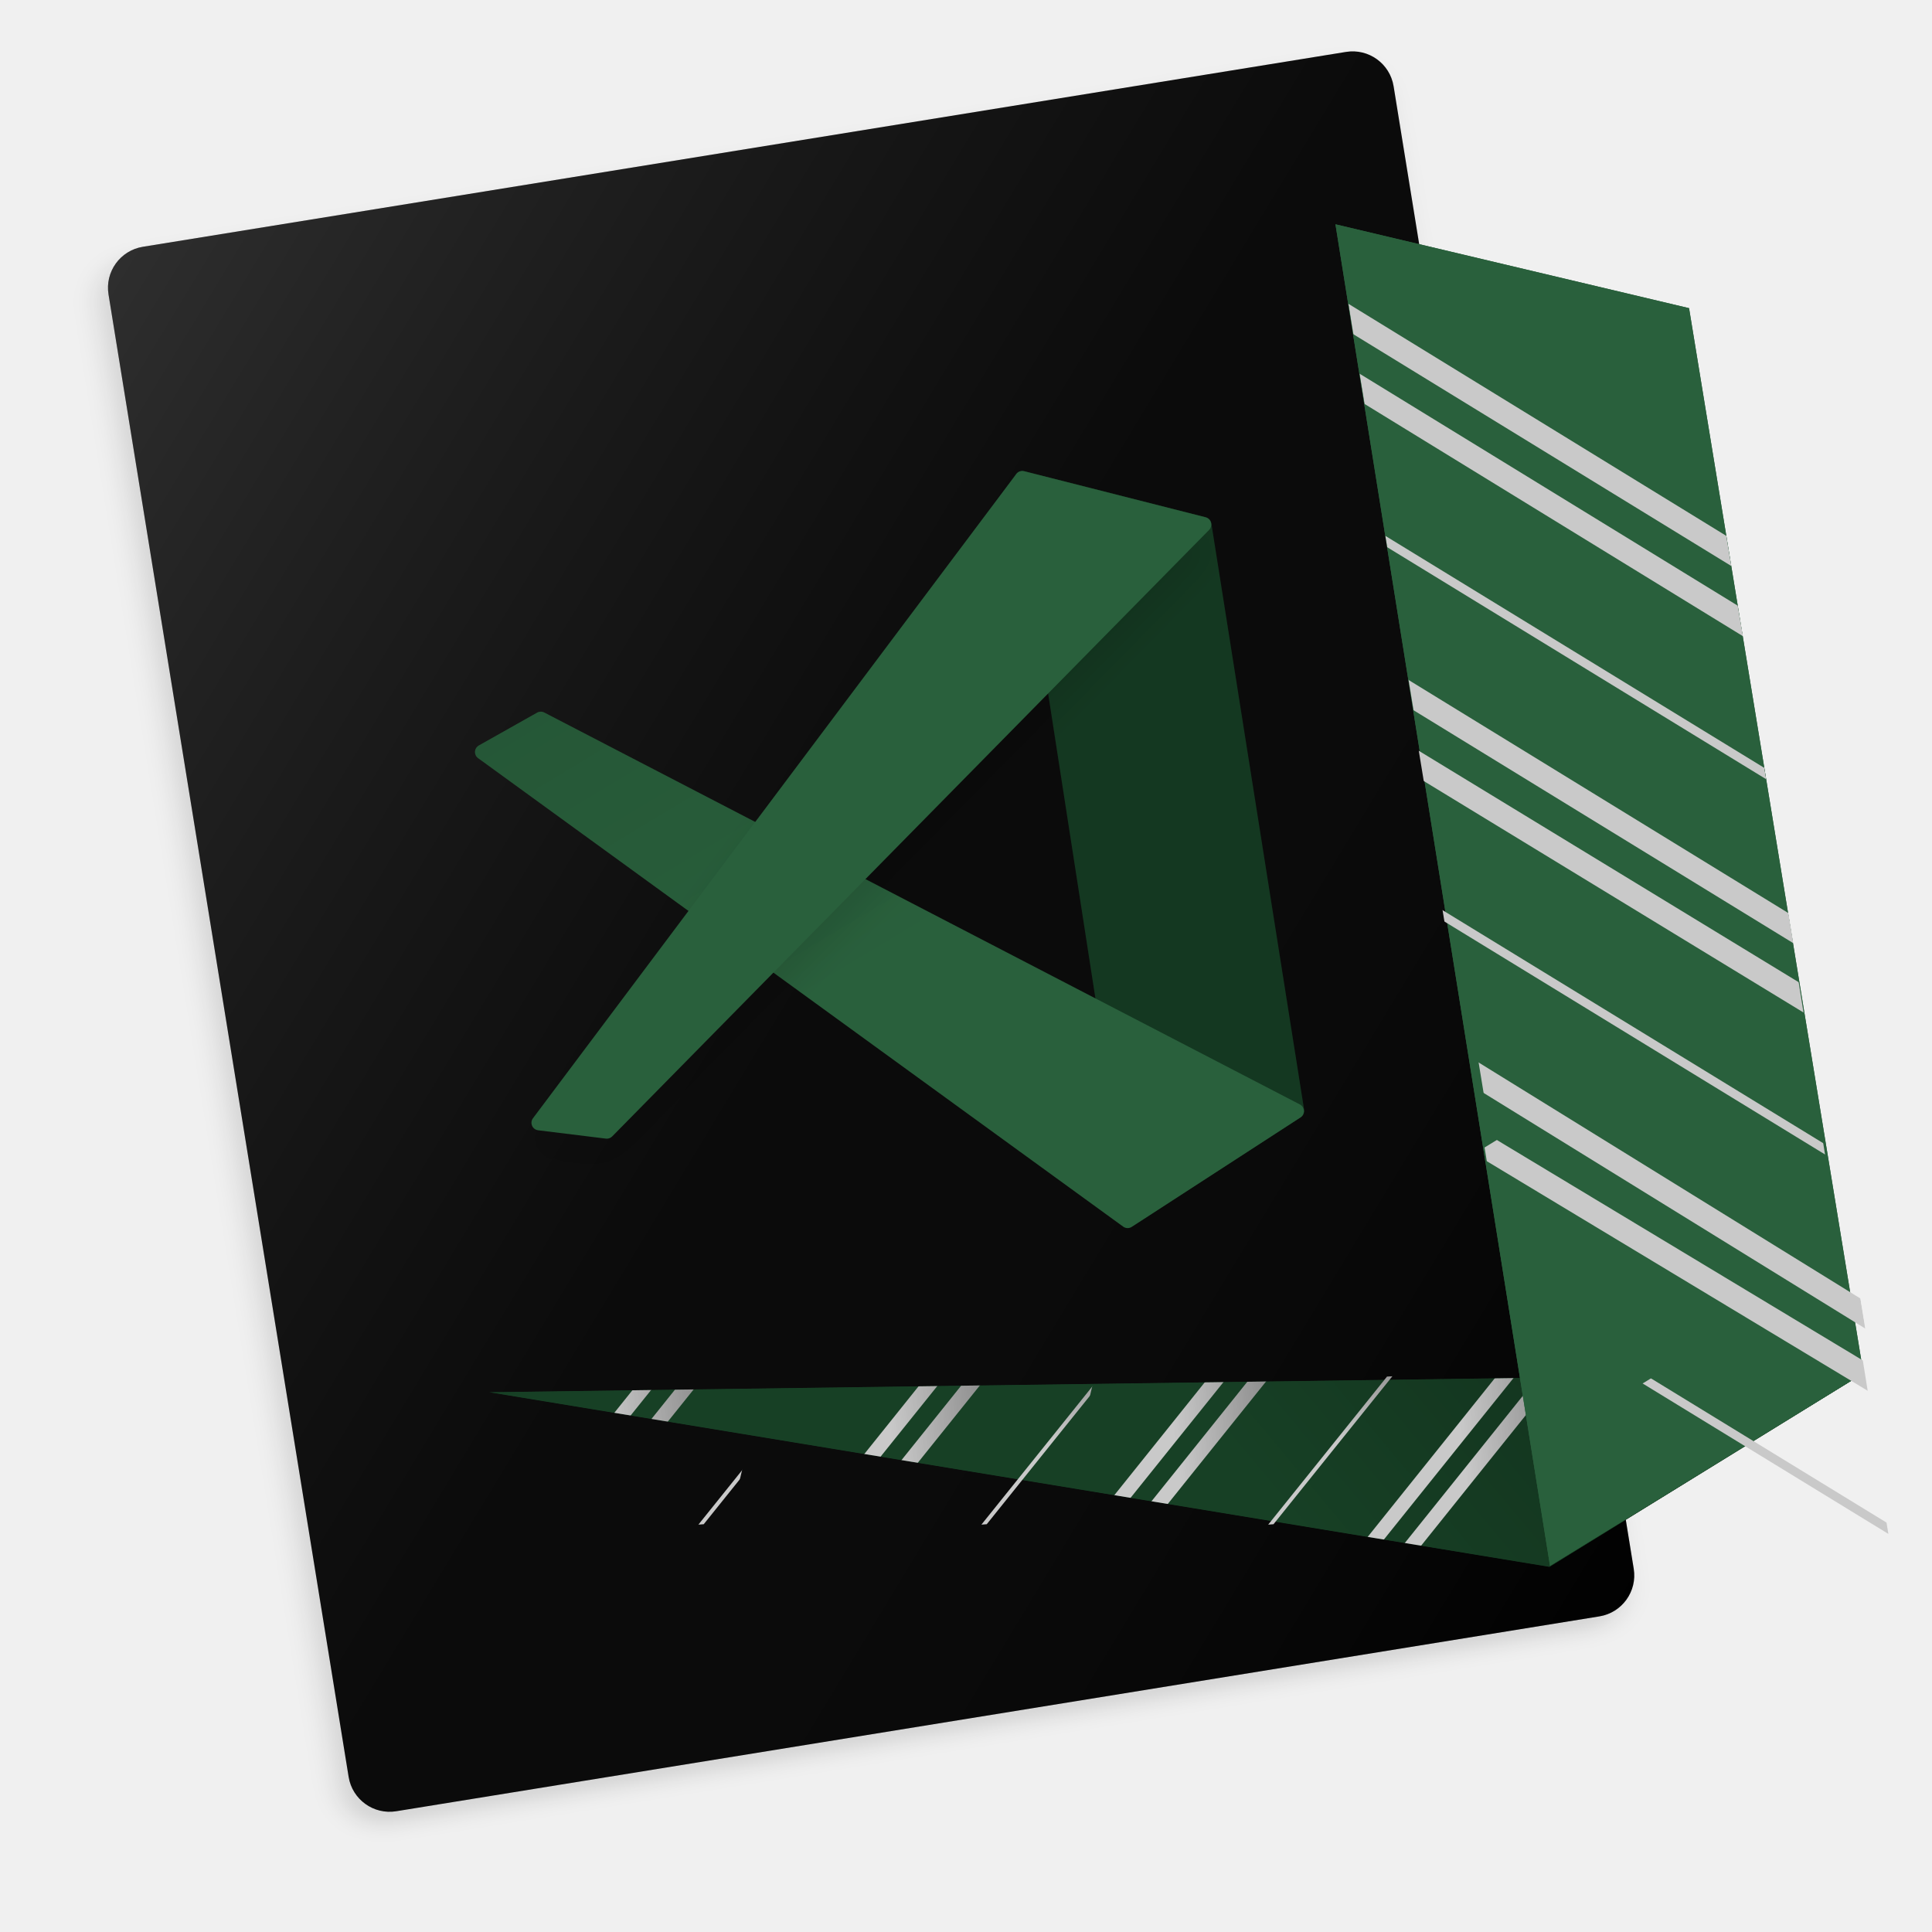
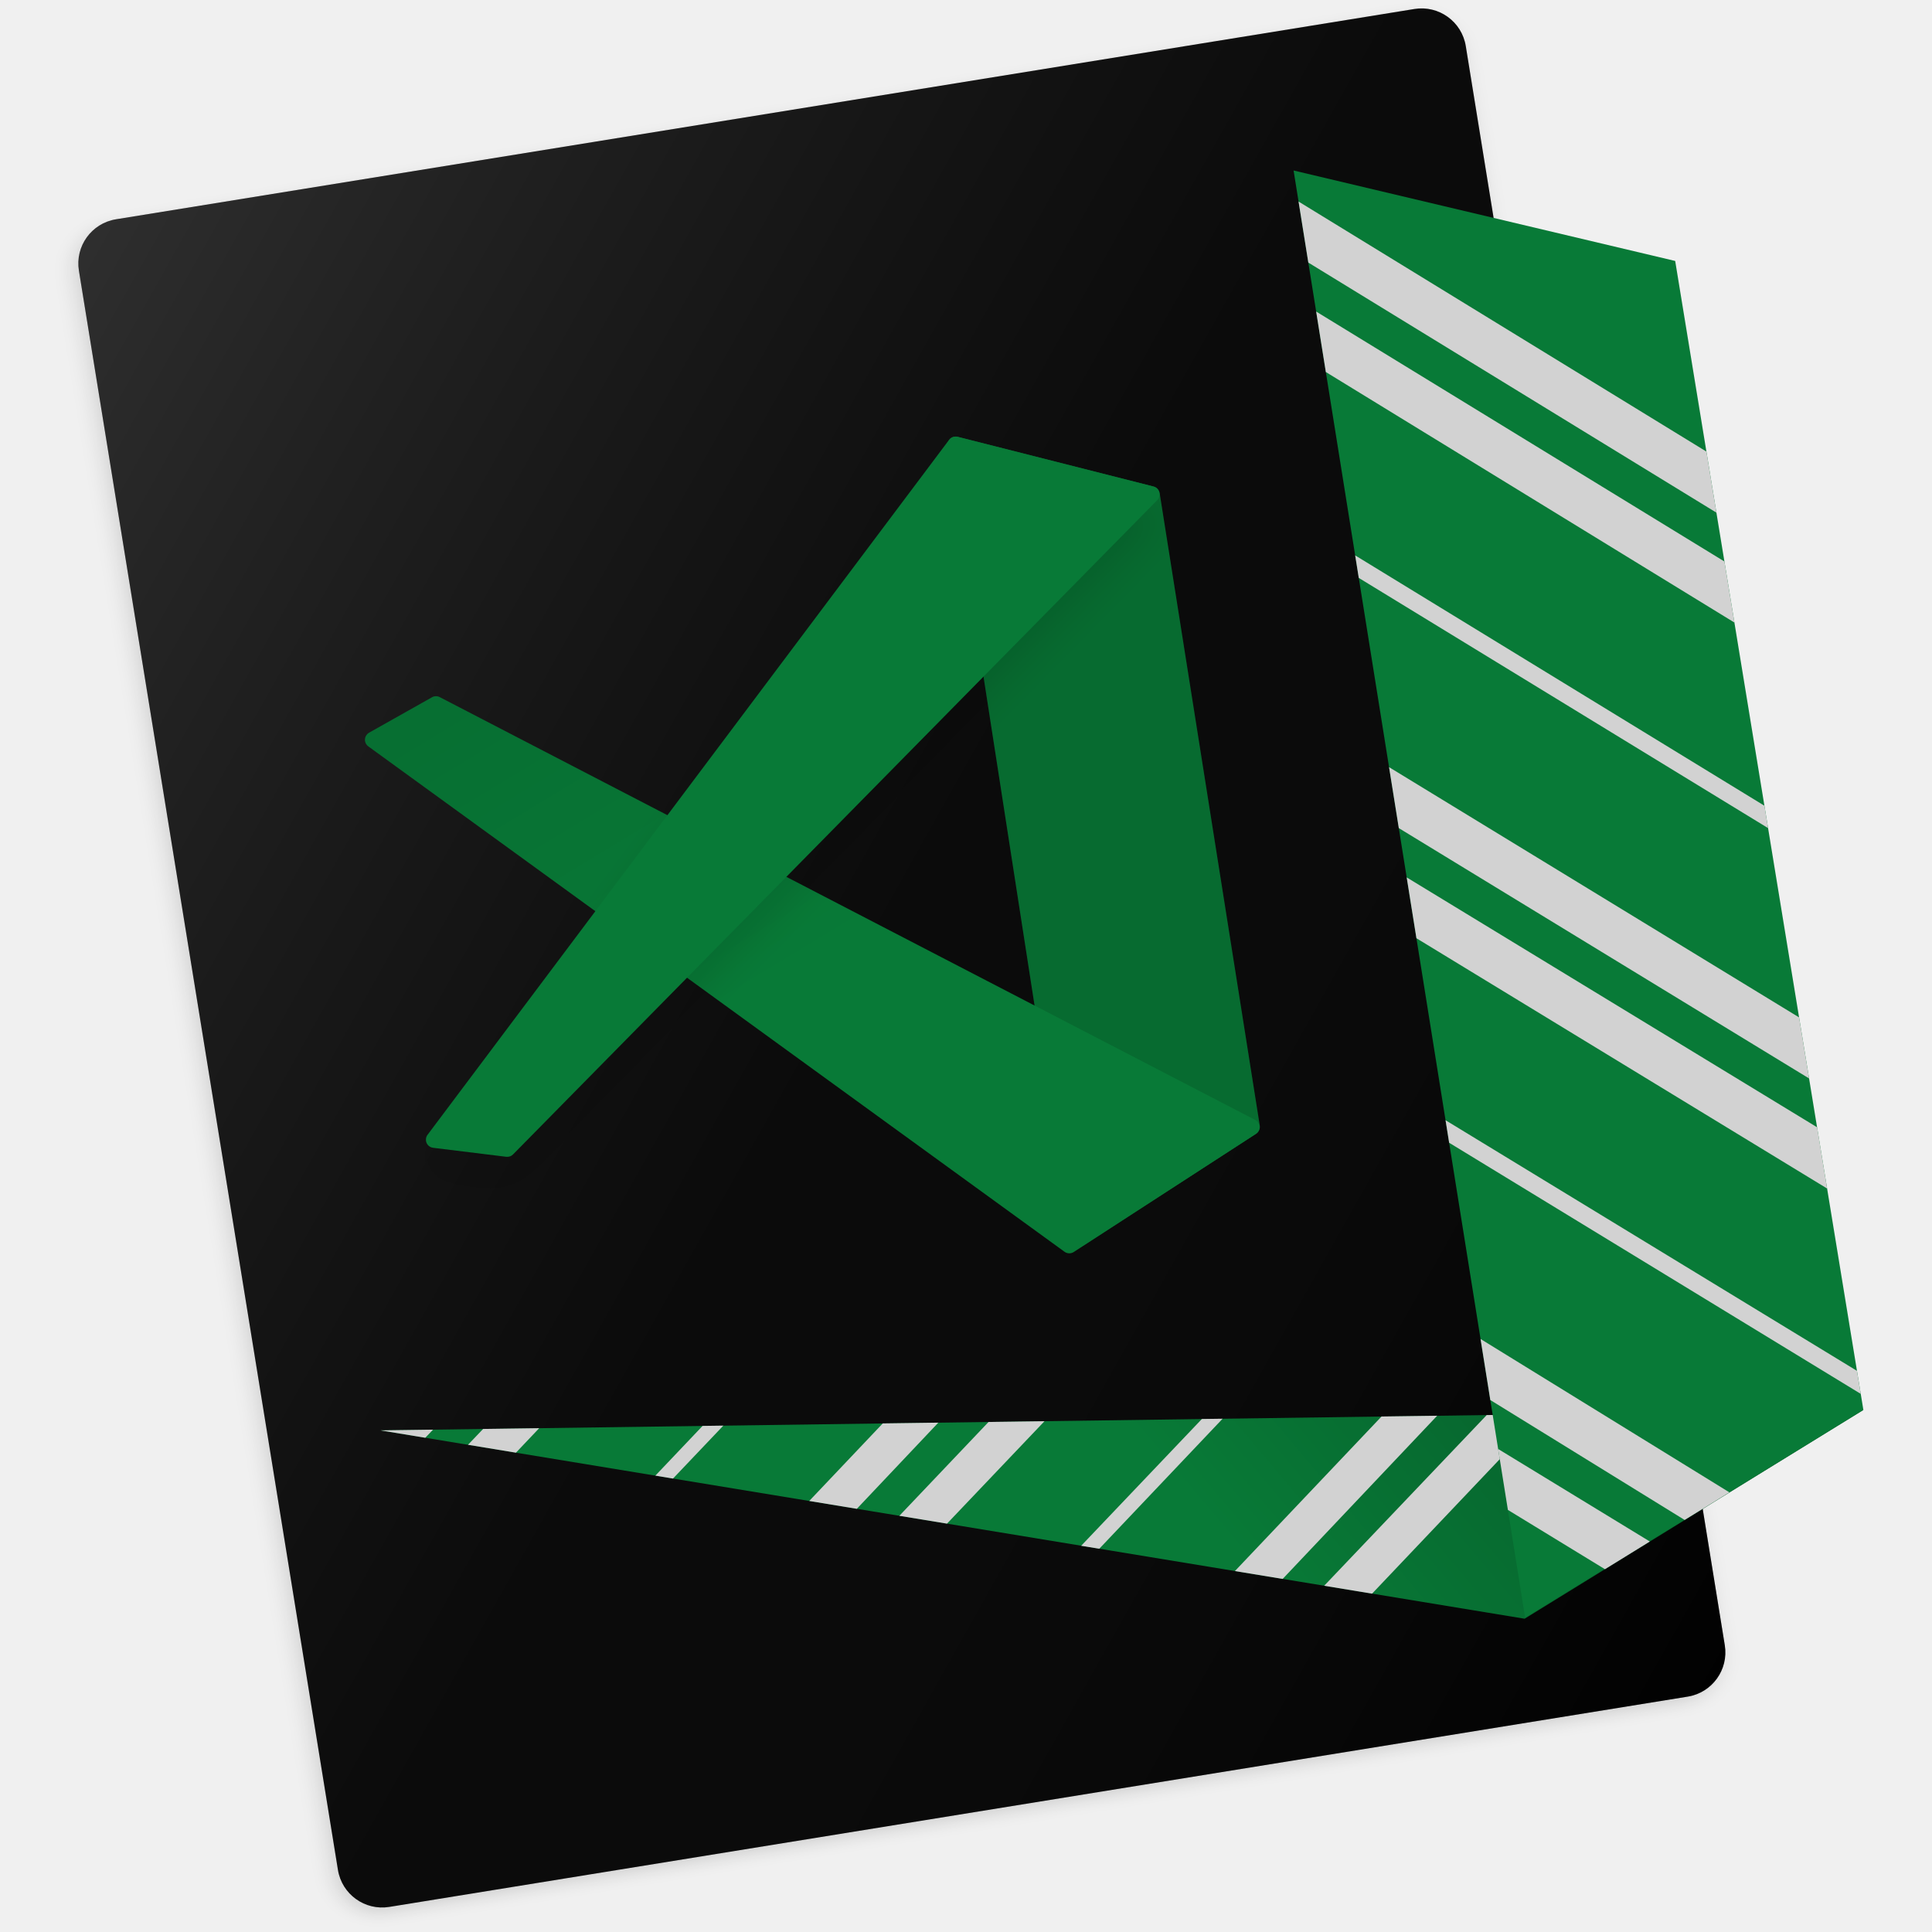
<svg xmlns="http://www.w3.org/2000/svg" xmlns:xlink="http://www.w3.org/1999/xlink" width="1024px" height="1024px" viewBox="0 0 1024 1024" version="1.1">
  <defs>
    <linearGradient x1="0%" y1="0%" x2="100%" y2="100%" id="linearGradient-1">
      <stop stop-color="#FFFFFF" stop-opacity="0.18" offset="0%" />
      <stop stop-color="#808080" stop-opacity="0.08" offset="48.762%" />
      <stop stop-color="#000000" stop-opacity="0.183" offset="100%" />
    </linearGradient>
-     <rect id="path-2" x="116.712" y="73.756" width="690" height="840" rx="22" />
-     <filter x="-3.9%" y="-1.8%" width="106.1%" height="105.0%" filterUnits="objectBoundingBox" id="filter-3">
-       <feOffset dx="-6" dy="6" in="SourceAlpha" result="shadowOffsetOuter1" />
-       <feGaussianBlur stdDeviation="6" in="shadowOffsetOuter1" result="shadowBlurOuter1" />
+     <rect id="path-2" x="67.679" y="54.672" width="744.646" height="906.129" rx="23.732" />
+     <filter x="-2.4%" y="-1.3%" width="104.0%" height="103.3%" filterUnits="objectBoundingBox" id="filter-3">
+       <feOffset dx="-3" dy="3" in="SourceAlpha" result="shadowOffsetOuter1" />
+       <feGaussianBlur stdDeviation="4.5" in="shadowOffsetOuter1" result="shadowBlurOuter1" />
      <feColorMatrix values="0 0 0 0 0   0 0 0 0 0   0 0 0 0 0  0 0 0 0.12 0" type="matrix" in="shadowBlurOuter1" />
    </filter>
    <linearGradient x1="100%" y1="0%" x2="50%" y2="5.905%" id="linearGradient-4">
      <stop stop-color="#000000" stop-opacity="0.3" offset="0%" />
      <stop stop-color="#000000" stop-opacity="0" offset="100%" />
    </linearGradient>
-     <polygon id="path-5" points="0.369 10.918 562.277 103.453 728.705 0.844" />
-     <polygon id="path-7" points="0.369 10.918 562.277 103.453 728.705 0.844" />
-     <polygon id="path-8" points="462.299 119.847 554.599 4.77 564.37 4.74 472.221 119.695" />
-     <polygon id="path-9" points="307.285 95.839 399.439 -19.153 409.193 -19.07 317.065 95.743" />
-     <polygon id="path-10" points="310.299 119.847 402.599 4.77 412.37 4.74 320.221 119.695" />
-     <polygon id="path-11" points="252.552 11.687 335.191 69.045 335.583 71.843 252.956 14.486" />
-     <polygon id="path-12" points="157.285 95.839 249.439 -19.153 259.193 -19.07 167.065 95.743" />
-     <polygon id="path-13" points="160.299 119.847 252.599 4.77 262.37 4.74 170.221 119.695" />
-     <polygon id="path-14" points="102.552 11.687 185.191 69.045 185.583 71.843 102.956 14.486" />
-     <polygon id="path-15" points="7.285 95.839 99.439 -19.153 109.193 -19.07 17.065 95.743" />
-     <polygon id="path-16" points="10.299 119.847 102.599 4.77 112.37 4.74 20.221 119.695" />
-     <polygon id="path-17" points="-47.448 11.687 35.191 69.045 35.583 71.843 -47.044 14.486" />
-     <polygon id="path-18" points="459.285 95.839 551.439 -19.153 561.193 -19.07 469.065 95.743" />
-     <polygon id="path-19" points="404.552 11.687 487.191 69.045 487.583 71.843 404.956 14.486" />
-     <polygon id="path-20" points="0.82 0.889 188.232 45.332 280.65 609.856 114.531 711.908" />
-     <path d="M537.951,254.221 L598.468,644.286 L598.468,644.286 C598.807,646.469 600.851,647.964 603.034,647.626 C603.59,647.539 604.122,647.337 604.594,647.031 L689.429,592.14 L689.429,592.14 C690.757,591.281 691.454,589.719 691.207,588.157 L642.037,277.396 L642.037,277.396 C641.787,275.817 640.62,274.538 639.07,274.144 L542.888,249.731 L542.888,249.731 C540.747,249.187 538.57,250.482 538.027,252.624 C537.894,253.146 537.868,253.689 537.951,254.221 Z" id="path-22" />
-     <linearGradient x1="5.234%" y1="3.683%" x2="50%" y2="50%" id="linearGradient-23">
+     <polygon id="path-5" points="163.663 758.132 770.073 857.952 949.682 747.264" />
+     <path d="M464.308,236.356 L529.619,657.131 L529.619,657.131 C529.984,659.486 532.189,661.098 534.544,660.733 C535.144,660.64 535.716,660.421 536.226,660.092 L627.783,600.877 L627.783,600.877 C629.216,599.95 629.968,598.266 629.701,596.58 L576.638,261.356 L576.638,261.356 C576.368,259.652 575.109,258.272 573.437,257.848 L469.633,231.511 L469.633,231.511 C467.323,230.925 464.976,232.323 464.39,234.633 C464.247,235.196 464.219,235.782 464.308,236.356 Z" id="path-6" />
+     <linearGradient x1="5.234%" y1="3.683%" x2="50%" y2="50%" id="linearGradient-7">
      <stop stop-color="#000000" stop-opacity="0.09" offset="0%" />
      <stop stop-color="#000000" stop-opacity="0" offset="100%" />
    </linearGradient>
-     <path d="M689.273,592.268 L599.846,650.276 L599.846,650.276 C598.457,651.176 596.657,651.129 595.318,650.156 L253.393,401.835 L253.393,401.835 C251.605,400.536 251.209,398.035 252.507,396.247 C252.845,395.782 253.279,395.395 253.78,395.113 L284.672,377.712 L284.672,377.712 C285.848,377.05 287.279,377.025 288.477,377.646 L688.938,585.361 L688.938,585.361 C690.899,586.379 691.664,588.793 690.647,590.754 C690.328,591.369 689.854,591.891 689.273,592.268 Z" id="path-24" />
-     <path d="M640.848,280.869 L324.477,602.327 L324.477,602.327 C323.605,603.213 322.371,603.643 321.137,603.492 L285.191,599.067 L285.191,599.067 C282.998,598.797 281.439,596.801 281.709,594.608 C281.795,593.914 282.06,593.255 282.479,592.696 L538.615,251.241 L538.615,251.241 C539.584,249.95 541.235,249.367 542.8,249.765 L638.981,274.187 L638.981,274.187 C641.123,274.73 642.418,276.907 641.874,279.048 C641.699,279.735 641.345,280.364 640.848,280.869 Z" id="path-25" />
-     <filter x="-9.2%" y="-5.9%" width="118.3%" height="118.7%" filterUnits="objectBoundingBox" id="filter-26">
-       <feOffset dx="0" dy="12" in="SourceAlpha" result="shadowOffsetOuter1" />
-       <feGaussianBlur stdDeviation="9" in="shadowOffsetOuter1" result="shadowBlurOuter1" />
+     <path d="M627.614,601.016 L531.103,663.591 L531.103,663.591 C529.606,664.562 527.665,664.511 526.221,663.462 L157.215,395.591 L157.215,395.591 C155.286,394.191 154.858,391.493 156.258,389.564 C156.622,389.062 157.091,388.644 157.633,388.339 L190.972,369.568 L190.972,369.568 C192.24,368.854 193.783,368.827 195.075,369.497 L627.252,593.565 L627.252,593.565 C629.368,594.662 630.194,597.266 629.097,599.382 C628.753,600.046 628.241,600.609 627.614,601.016 Z" id="path-8" />
+     <path d="M575.354,265.103 L233.926,611.867 L233.926,611.867 C232.986,612.823 231.655,613.286 230.325,613.123 L191.529,608.349 L191.529,608.349 C189.164,608.058 187.482,605.905 187.773,603.54 C187.865,602.791 188.152,602.08 188.605,601.477 L465.026,233.14 L465.026,233.14 C466.071,231.748 467.851,231.12 469.539,231.548 L573.34,257.893 L573.34,257.893 C575.65,258.48 577.047,260.827 576.461,263.137 C576.273,263.879 575.891,264.557 575.354,265.103 Z" id="path-9" />
+     <filter x="-9.0%" y="-5.8%" width="118.0%" height="118.3%" filterUnits="objectBoundingBox" id="filter-10">
+       <feOffset dx="0" dy="13" in="SourceAlpha" result="shadowOffsetOuter1" />
+       <feGaussianBlur stdDeviation="9.5" in="shadowOffsetOuter1" result="shadowBlurOuter1" />
      <feColorMatrix values="0 0 0 0 0   0 0 0 0 0   0 0 0 0 0  0 0 0 0.1 0" type="matrix" in="shadowBlurOuter1" />
    </filter>
  </defs>
  <g id="Page-1" stroke="none" stroke-width="1" fill="none" fill-rule="evenodd">
    <g id="slytherin">
-       <g id="Rectangle" transform="translate(461.7121, 493.7562) rotate(-9.2) translate(-461.7121, -493.7562) ">
-         <use fill="black" fill-opacity="1" filter="url(#filter-3)" xlink:href="#path-2" />
-         <use fill="#010101" fill-rule="evenodd" xlink:href="#path-2" />
-         <use fill="url(#linearGradient-1)" fill-rule="evenodd" xlink:href="#path-2" />
-       </g>
-       <g id="bottom" transform="translate(259, 727)">
-         <mask id="mask-6" fill="white">
-           <use xlink:href="#path-5" />
-         </mask>
-         <g id="Mask">
-           <use fill="#174025" xlink:href="#path-5" />
+       <g id="icon" transform="translate(38, 0)">
+         <g id="Rectangle" transform="translate(440.0019, 507.7366) rotate(-9.2) translate(-440.0019, -507.7366) ">
+           <use fill="black" fill-opacity="1" filter="url(#filter-3)" xlink:href="#path-2" />
+           <use fill="#010101" fill-rule="evenodd" xlink:href="#path-2" />
+           <use fill="url(#linearGradient-1)" fill-rule="evenodd" xlink:href="#path-2" />
+         </g>
+         <g id="Path-6">
+           <use fill="#087A37" xlink:href="#path-5" />
          <use fill="url(#linearGradient-4)" xlink:href="#path-5" />
        </g>
-         <g id="Mask-Copy" mask="url(#mask-6)">
-           <use fill="#174025" xlink:href="#path-7" />
-           <use fill="url(#linearGradient-4)" xlink:href="#path-7" />
+         <polygon id="top-line-copy" fill="#D2D2D2" transform="translate(721.568, 795.6) rotate(97) translate(-721.568, -795.6) " points="668.923 743.772 774.213 821.723 773.152 847.428 672.853 772.945" />
+         <polygon id="top-line-copy-2" fill="#D2D2D2" transform="translate(670.0656, 792.0535) rotate(97) translate(-670.0656, -792.0535) " points="622.149 743.867 717.982 814.611 716.931 840.24 626.147 773.087" />
+         <polygon id="top-line-copy-3" fill="#D2D2D2" transform="translate(572.4971, 785.8171) rotate(97) translate(-572.4971, -785.8171) " points="534.311 752.716 610.683 809.196 610.294 818.918 535.8 763.607" />
+         <polygon id="top-line-copy" fill="#D2D2D2" transform="translate(477.0823, 778.8504) rotate(97) translate(-477.0823, -778.8504) " points="446.983 743.724 507.182 788.403 506.133 813.977 451.002 773.11" />
+         <polygon id="top-line-copy-4" fill="#D2D2D2" transform="translate(228.8498, 761.8907) rotate(97) translate(-228.8498, -761.8907) " points="221.655 743.7 236.045 754.345 234.986 780.081 225.685 773.147" />
+         <polygon id="top-line-copy-2" fill="#D2D2D2" transform="translate(425.0573, 775.3102) rotate(97) translate(-425.0573, -775.3102) " points="399.758 743.88 450.356 781.189 449.301 806.74 403.755 773.061" />
+         <polygon id="top-line-copy-5" fill="#D2D2D2" transform="translate(177.5453, 758.4322) rotate(97) translate(-177.5453, -758.4322) " points="175.16 744.648 179.931 748.197 178.938 772.217" />
+         <polygon id="top-line-copy-3" fill="#D2D2D2" transform="translate(327.3467, 769.062) rotate(97) translate(-327.3467, -769.062) " points="311.8 752.798 342.894 775.857 342.495 785.326 313.291 763.703" />
+         <g id="Path-2">
+           <use fill="#087A37" xlink:href="#path-6" />
+           <use fill="#E0E0E0" style="mix-blend-mode: multiply;" xlink:href="#path-6" />
        </g>
-         <g id="Path-8-Copy-10" mask="url(#mask-6)">
-           <use fill="#C9C9C9" xlink:href="#path-8" />
-           <use fill="url(#linearGradient-4)" xlink:href="#path-8" />
+         <g id="Path-4">
+           <use fill="#087A37" xlink:href="#path-8" />
+           <use fill="url(#linearGradient-7)" xlink:href="#path-8" />
        </g>
-         <g id="Path-8-Copy-14" mask="url(#mask-6)">
-           <use fill="#C9C9C9" xlink:href="#path-9" />
-           <use fill="url(#linearGradient-4)" xlink:href="#path-9" />
+         <g id="Path-3">
+           <use fill="black" fill-opacity="1" filter="url(#filter-10)" xlink:href="#path-9" />
+           <use fill="#087A37" fill-rule="evenodd" xlink:href="#path-9" />
        </g>
-         <g id="Path-8-Copy-13" mask="url(#mask-6)">
-           <use fill="#C9C9C9" xlink:href="#path-10" />
-           <use fill="url(#linearGradient-4)" xlink:href="#path-10" />
-         </g>
-         <g id="Path-8-Copy-12" mask="url(#mask-6)" transform="translate(294.0679, 41.7653) scale(-1, -1) rotate(-266) translate(-294.0679, -41.7653) ">
-           <use fill="#C9C9C9" xlink:href="#path-11" />
-           <use fill="url(#linearGradient-4)" xlink:href="#path-11" />
-         </g>
-         <g id="Path-8-Copy-17" mask="url(#mask-6)">
-           <use fill="#C9C9C9" xlink:href="#path-12" />
-           <use fill="url(#linearGradient-4)" xlink:href="#path-12" />
-         </g>
-         <g id="Path-8-Copy-16" mask="url(#mask-6)">
-           <use fill="#C9C9C9" xlink:href="#path-13" />
-           <use fill="url(#linearGradient-4)" xlink:href="#path-13" />
-         </g>
-         <g id="Path-8-Copy-15" mask="url(#mask-6)" transform="translate(144.0679, 41.7653) scale(-1, -1) rotate(-266) translate(-144.0679, -41.7653) ">
-           <use fill="#C9C9C9" xlink:href="#path-14" />
-           <use fill="url(#linearGradient-4)" xlink:href="#path-14" />
-         </g>
-         <g id="Path-8-Copy-20" mask="url(#mask-6)">
-           <use fill="#C9C9C9" xlink:href="#path-15" />
-           <use fill="url(#linearGradient-4)" xlink:href="#path-15" />
-         </g>
-         <g id="Path-8-Copy-19" mask="url(#mask-6)">
-           <use fill="#C9C9C9" xlink:href="#path-16" />
-           <use fill="url(#linearGradient-4)" xlink:href="#path-16" />
-         </g>
-         <g id="Path-8-Copy-18" mask="url(#mask-6)" transform="translate(-5.932135, 41.7653) scale(-1, -1) rotate(-266) translate(5.932135, -41.7653) ">
-           <use fill="#C9C9C9" xlink:href="#path-17" />
-           <use fill="url(#linearGradient-4)" xlink:href="#path-17" />
-         </g>
-         <g id="Path-8-Copy-9" mask="url(#mask-6)">
-           <use fill="#C9C9C9" xlink:href="#path-18" />
-           <use fill="url(#linearGradient-4)" xlink:href="#path-18" />
-         </g>
-         <g id="Path-8-Copy-11" mask="url(#mask-6)" transform="translate(446.0679, 41.7653) scale(-1, -1) rotate(-266) translate(-446.0679, -41.7653) ">
-           <use fill="#C9C9C9" xlink:href="#path-19" />
-           <use fill="url(#linearGradient-4)" xlink:href="#path-19" />
-         </g>
-       </g>
-       <g id="top" transform="translate(707, 118)">
-         <polygon id="Path-5" fill="#29603C" points="0.82 0.889 188.232 45.332 280.65 609.856 114.531 711.908" />
-         <mask id="mask-21" fill="white">
-           <use xlink:href="#path-20" />
-         </mask>
-         <use id="Path-5-Copy" fill="#29603C" xlink:href="#path-20" />
-         <polygon id="Path-8" fill="#C9C9C9" mask="url(#mask-21)" transform="translate(109.1457, 112.5) scale(-1, -1) translate(-109.1457, -112.5) " points="7.657 43 208.231 166 210.635 182 10.342 59" />
-         <polygon id="Path-8-Copy" fill="#C9C9C9" mask="url(#mask-21)" transform="translate(115.1595, 149.609) scale(-1, -1) translate(-115.1595, -149.609) " points="13.497 80 214.24 203.218 216.822 219.218 16.306 96.218" />
-         <polygon id="Path-8-Copy-6" fill="#C9C9C9" mask="url(#mask-21)" transform="translate(128.1708, 230.501) scale(-1, -1) translate(-128.1708, -230.501) " points="27.234 166 228.153 289.002 229.108 295.002 28.216 172.002" />
-         <polygon id="Path-8-Copy-3" fill="#C9C9C9" mask="url(#mask-21)" transform="translate(141.4538, 312.1087) scale(-1, -1) translate(-141.4538, -312.1087) " points="39.273 242.217 240.951 365.931 243.635 382 41.958 258.217" />
-         <polygon id="Path-8-Copy-2" fill="#C9C9C9" mask="url(#mask-21)" transform="translate(147.1964, 349.4473) scale(-1, -1) translate(-147.1964, -349.4473) " points="44.57 279.677 247.24 403.218 249.822 419.218 47.379 295.895" />
-         <polygon id="Path-8-Copy-7" fill="#C9C9C9" mask="url(#mask-21)" transform="translate(159.7032, 429.6173) scale(-1, -1) translate(-159.7032, -429.6173) " points="57.298 364.233 261.153 489.002 262.108 495.002 58.281 370.235" />
-         <polygon id="Path-8-Copy-4" fill="#C9C9C9" mask="url(#mask-21)" transform="translate(180.2487, 550.0302) scale(-1, -1) translate(-180.2487, -550.0302) " points="76.117 480.046 281.798 604.015 284.38 620.015 78.926 496.264" />
-         <polygon id="Path-8-Copy-8" fill="#C9C9C9" mask="url(#mask-21)" transform="translate(192.9372, 630.501) scale(-1, -1) translate(-192.9372, -630.501) " points="92 566 292.919 689.002 293.874 695.002 92.982 572.002" />
-         <polygon id="Path-8-Copy-5" fill="#C9C9C9" mask="url(#mask-21)" transform="translate(176.4629, 513.9818) scale(-1, -1) translate(-176.4629, -513.9818) " points="71.141 441.698 279.382 570.266 281.785 586.266 73.826 457.698" />
-       </g>
-       <g id="Path-2">
-         <use fill="#174025" xlink:href="#path-22" />
-         <use fill="#E0E0E0" style="mix-blend-mode: multiply;" xlink:href="#path-22" />
-       </g>
-       <g id="Path-4">
-         <use fill="#29603C" xlink:href="#path-24" />
-         <use fill="url(#linearGradient-23)" xlink:href="#path-24" />
-       </g>
-       <g id="Path-3">
-         <use fill="black" fill-opacity="1" filter="url(#filter-26)" xlink:href="#path-25" />
-         <use fill="#29603C" fill-rule="evenodd" xlink:href="#path-25" />
+         <polygon id="Path-5" fill="#087A37" points="647.631 90.37 849.885 138.312 949.622 747.277 770.347 857.364" />
+         <polygon id="top-line" fill="#D2D2D2" transform="translate(770.4331, 247.5454) scale(-1, -1) translate(-770.4331, -247.5454) " points="659.59 165.124 876.144 297.911 881.276 329.966 664.889 197.486" />
+         <polygon id="top-line" fill="#D2D2D2" transform="translate(789.6973, 366.6454) scale(-1, -1) translate(-789.6973, -366.6454) " points="680.276 294.373 897.215 426.987 899.119 438.918 682.218 306.239" />
+         <polygon id="top-line" fill="#D2D2D2" transform="translate(809.5419, 489.1044) scale(-1, -1) translate(-809.5419, -489.1044) " points="698.231 406.608 915.683 539.291 920.853 571.601 703.531 438.97" />
+         <polygon id="top-line" fill="#D2D2D2" transform="translate(818.9884, 547.4877) scale(-1, -1) translate(-818.9884, -547.4877) " points="707.578 465.041 925.24 597.69 930.399 629.935 712.859 497.485" />
+         <polygon id="top-line" fill="#D2D2D2" transform="translate(838.1978, 666.2585) scale(-1, -1) translate(-838.1978, -666.2585) " points="728.172 593.743 946.315 726.833 948.224 738.774 730.171 605.947" />
+         <polygon id="top-line" fill="#D2D2D2" transform="translate(812.6625, 757.6438) scale(-1, -1) translate(-812.6625, -757.6438) " points="770.425 709.677 873.43 773.248 878.608 805.61 746.717 724.315" />
+         <polygon id="top-line" fill="#D2D2D2" transform="translate(796.2477, 799.851) scale(-1, -1) translate(-796.2477, -799.851) " points="779.835 767.987 831.276 799.412 836.451 831.715 756.044 782.673" />
+         <polygon id="top-line" fill="#D2D2D2" transform="translate(760.9985, 189.2696) scale(-1, -1) translate(-760.9985, -189.2696) " points="650.261 106.824 866.557 239.365 871.736 271.715 655.563 139.193" />
      </g>
    </g>
  </g>
</svg>
